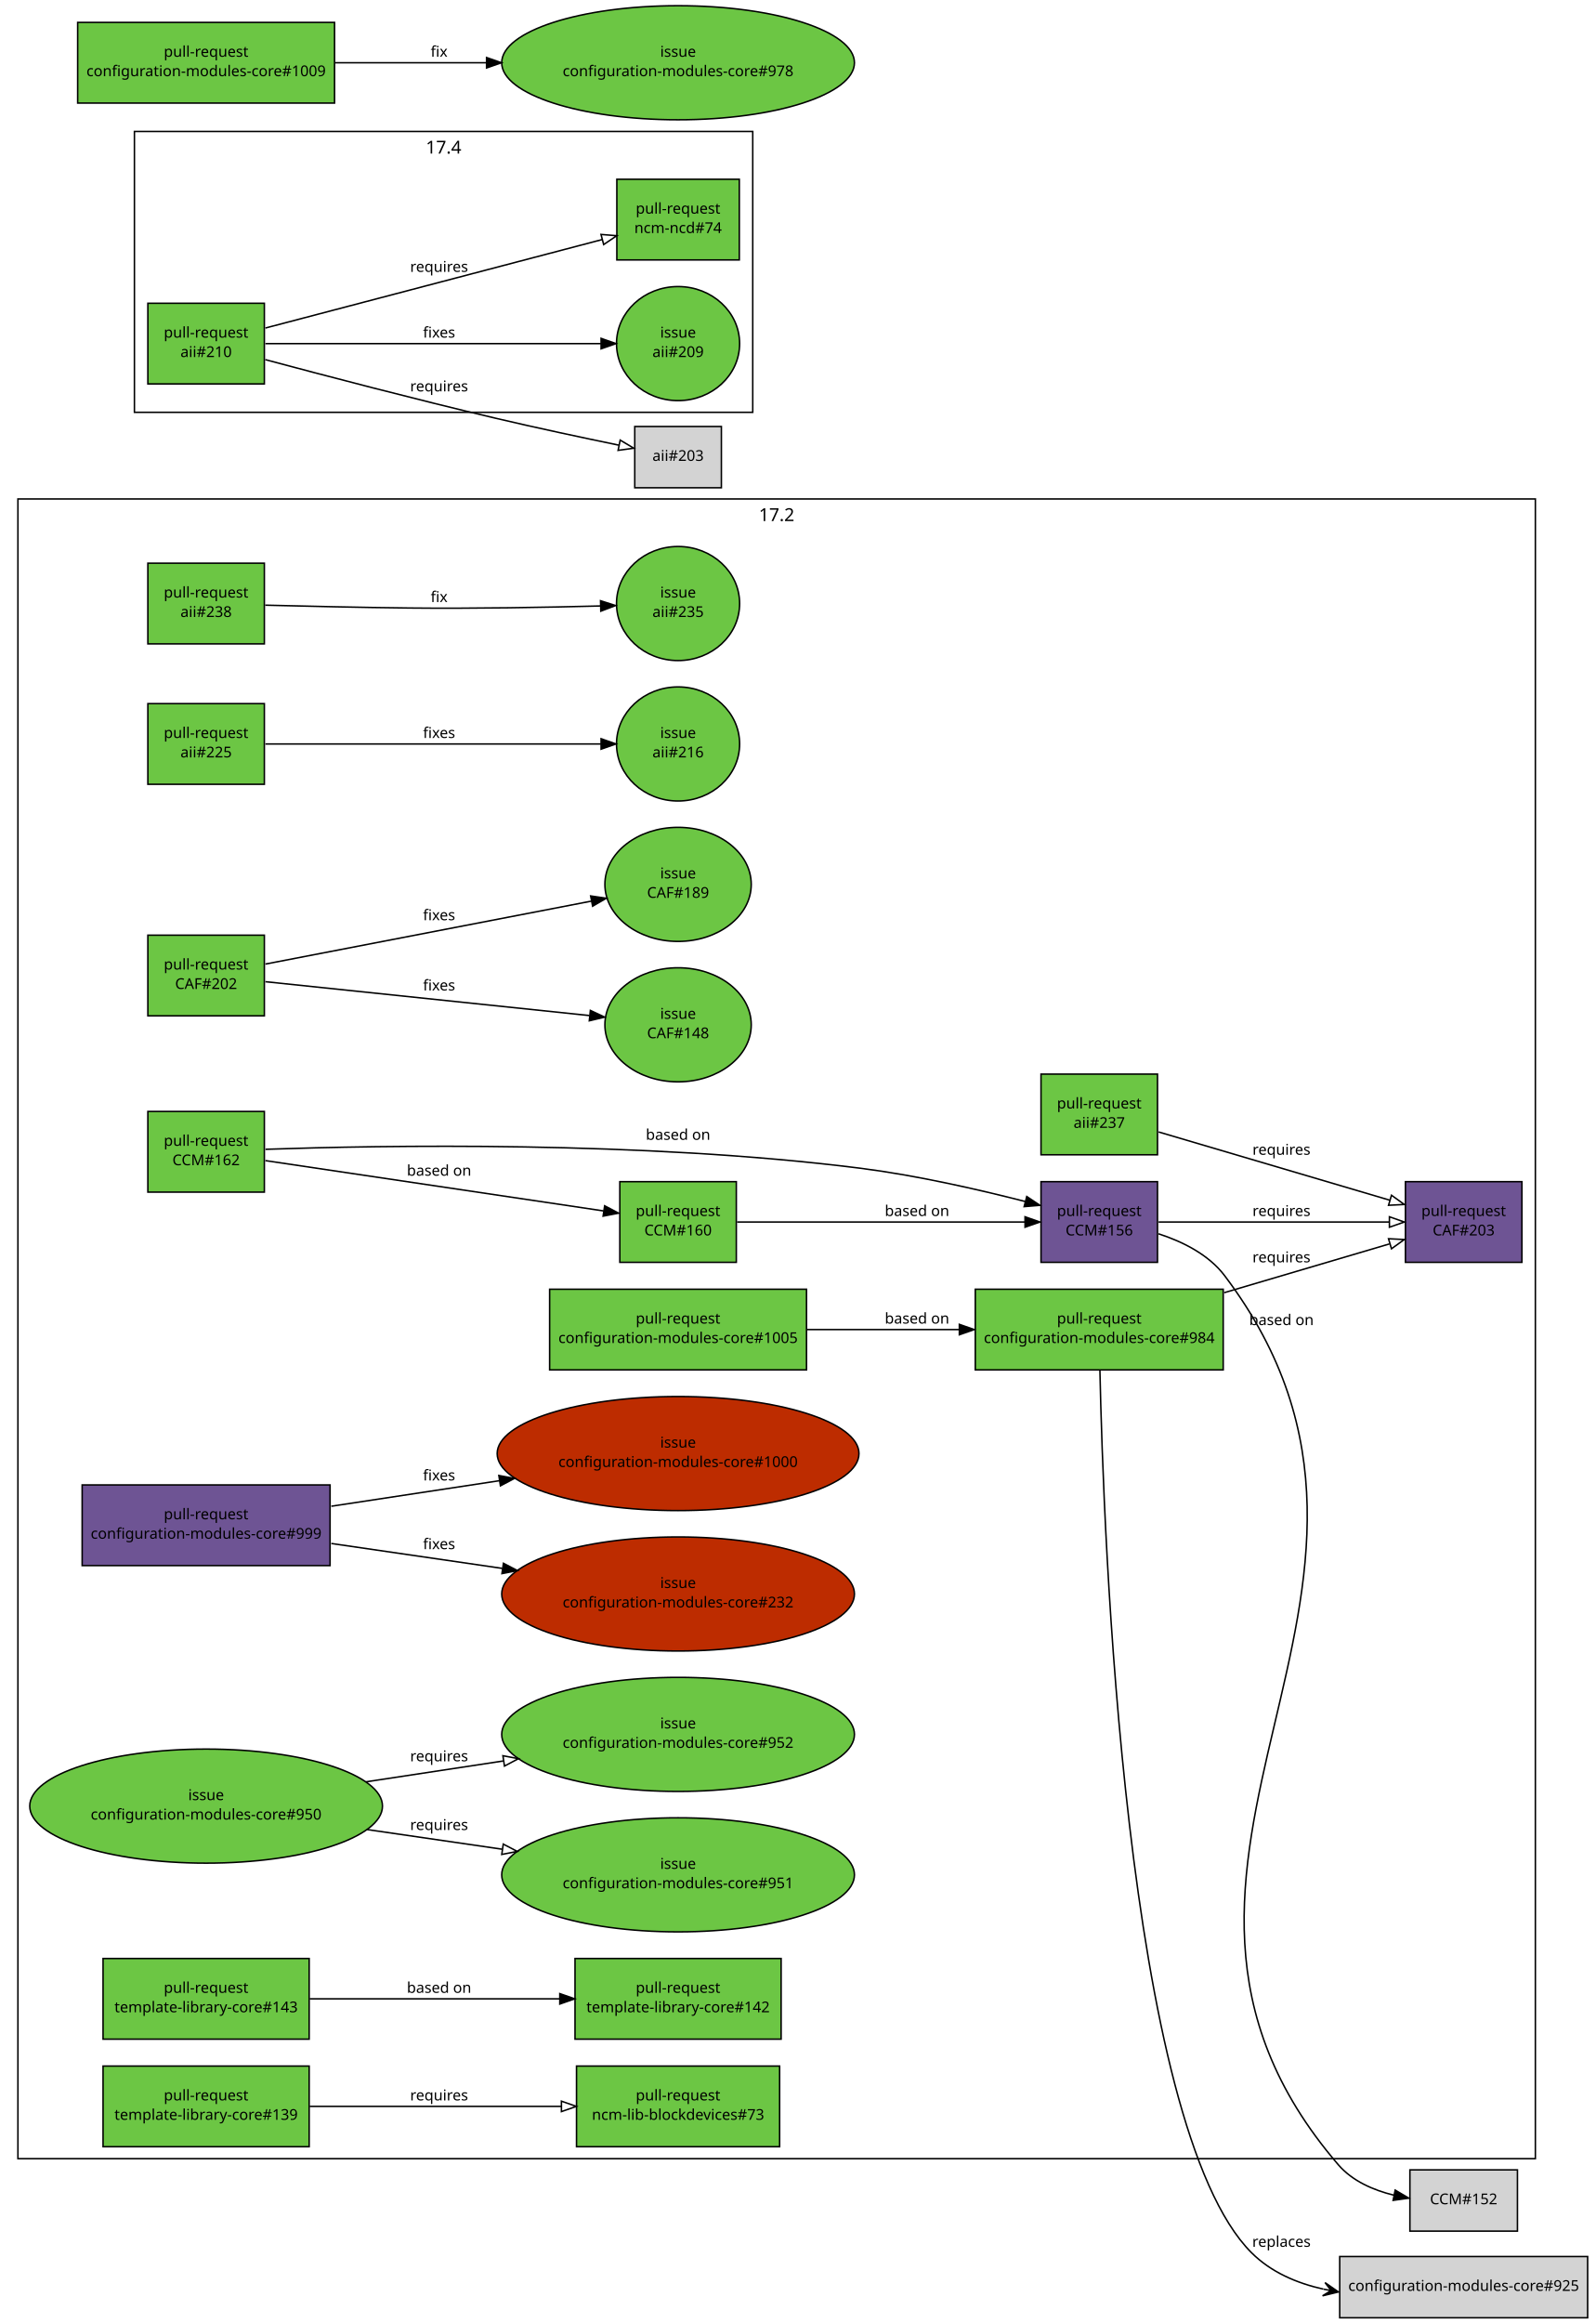
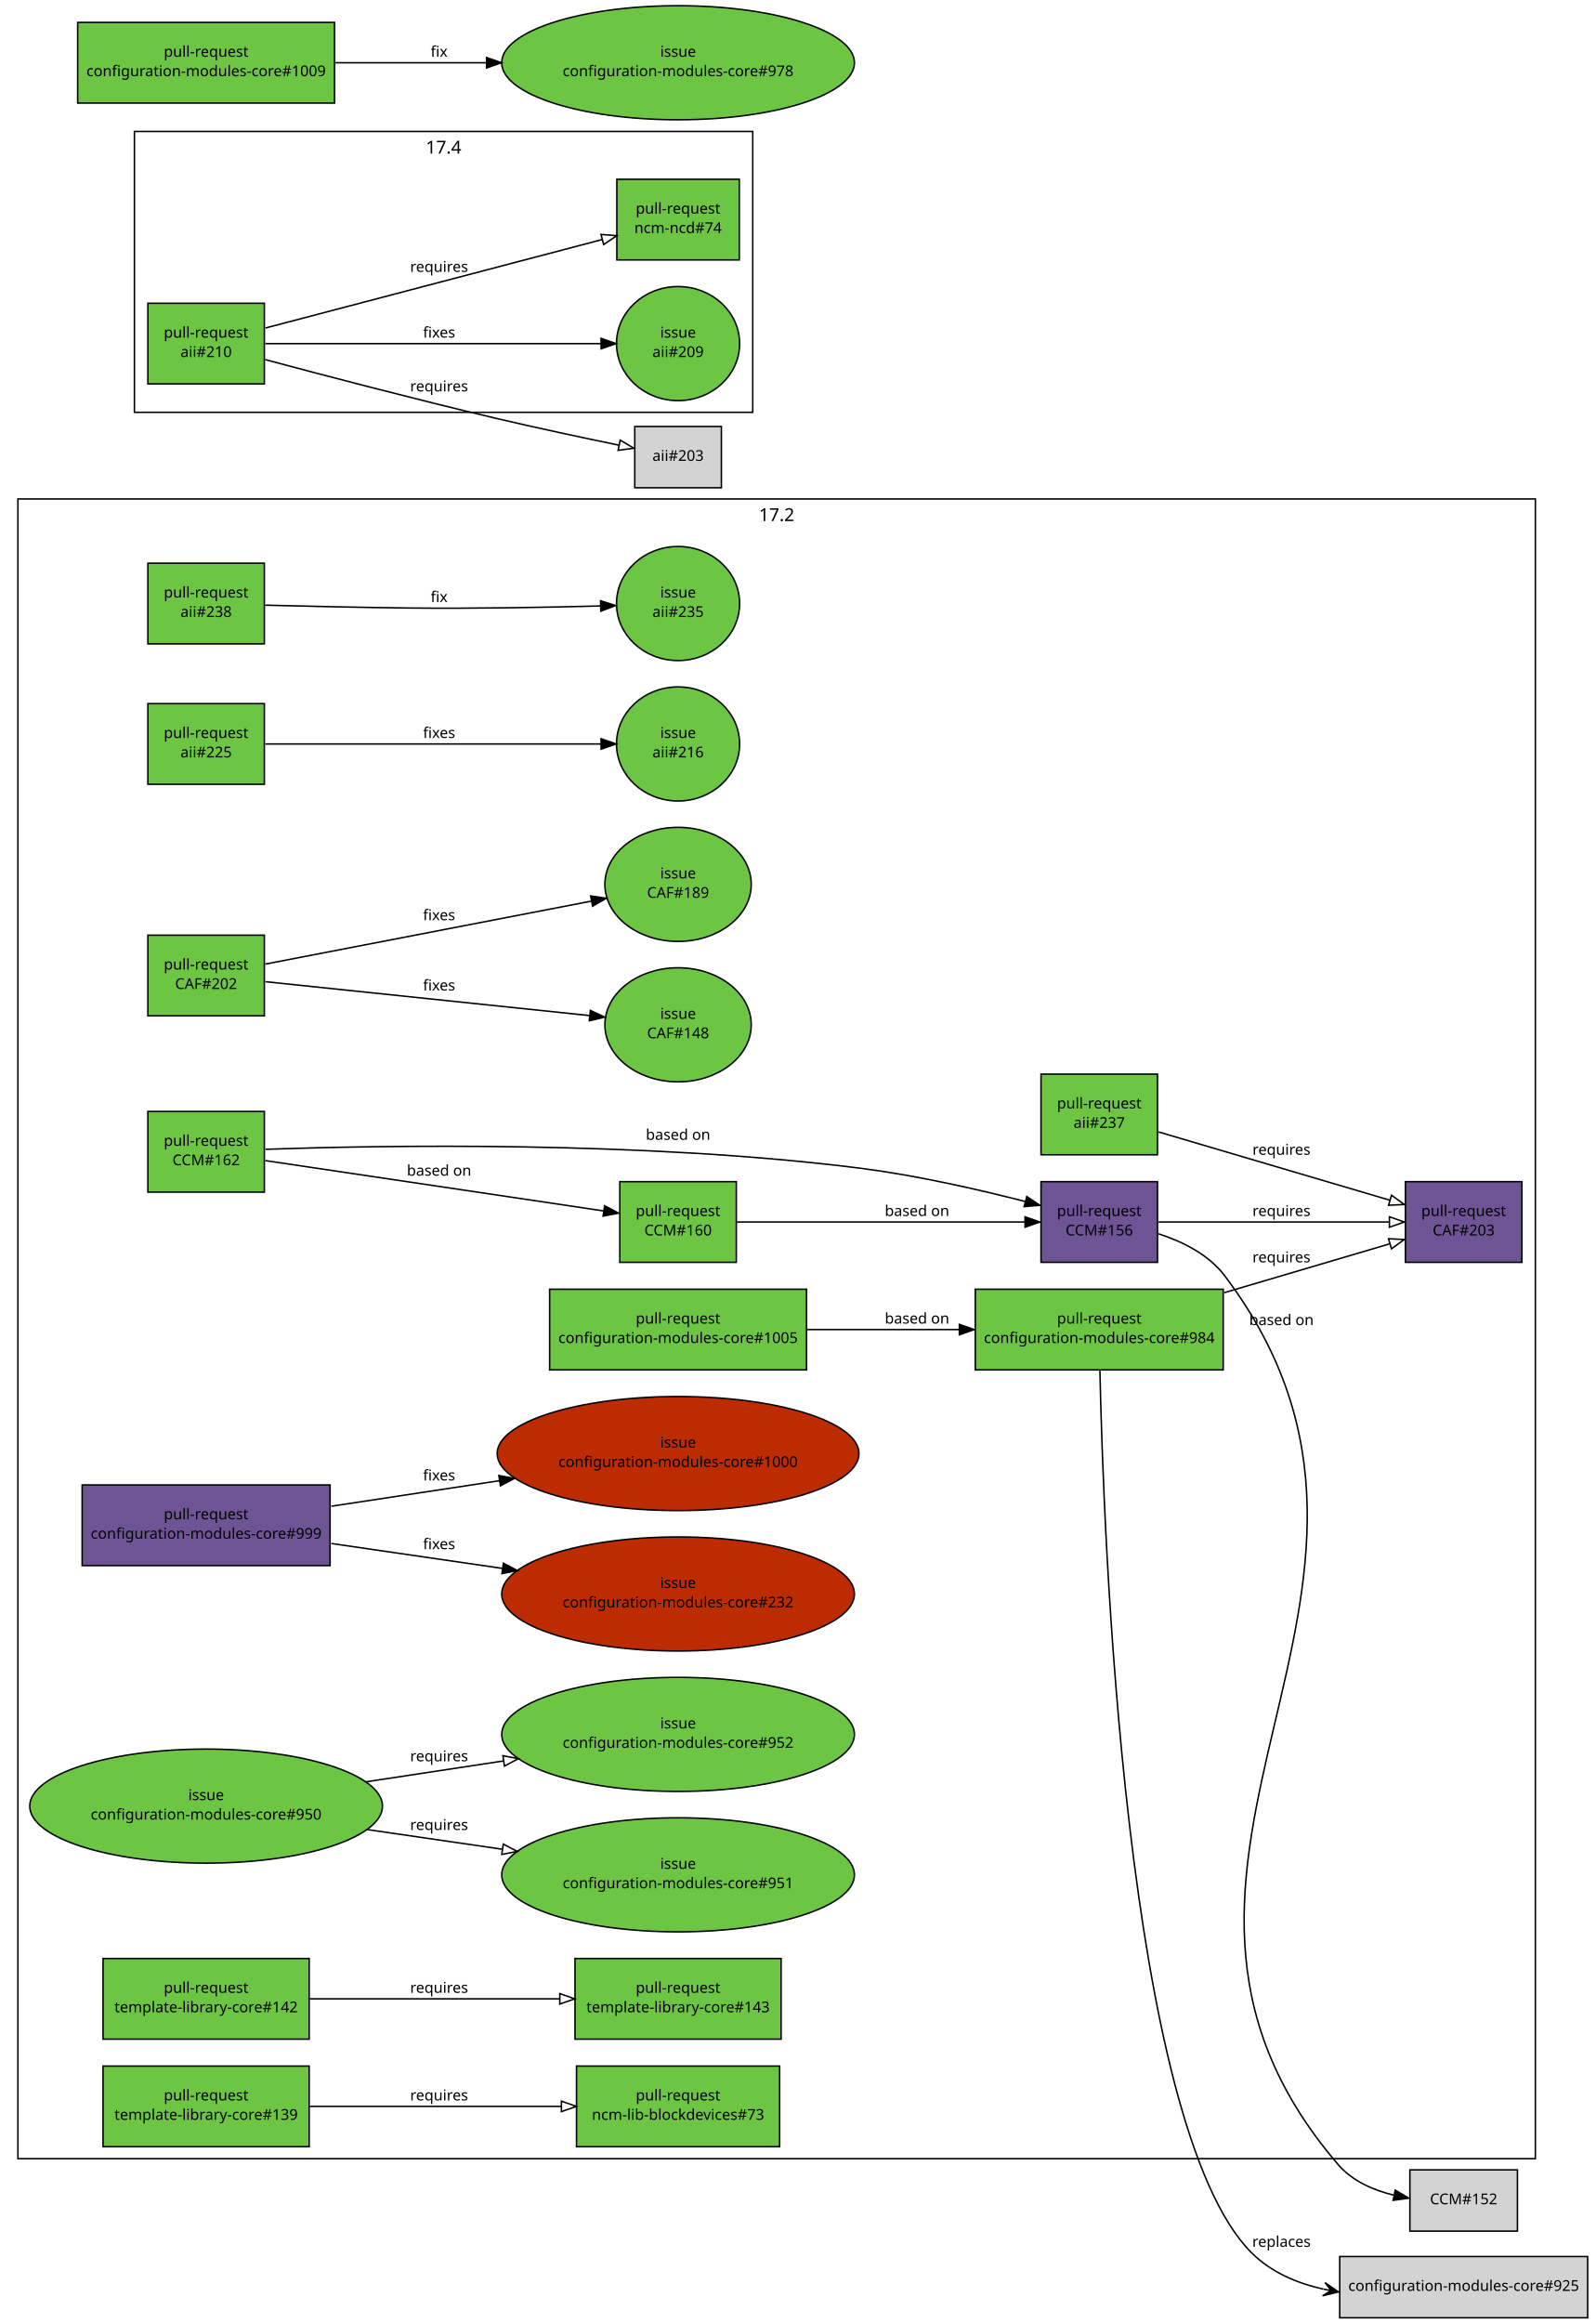
<svg xmlns="http://www.w3.org/2000/svg" xmlns:xlink="http://www.w3.org/1999/xlink" width="1068pt" height="1555pt" viewBox="0.00 0.00 1068.00 1555.00">
  <g id="graph1" class="graph" transform="scale(1 1) rotate(0) translate(4 1551)">
    <polygon fill="white" stroke="white" points="-4,5 -4,-1551 1065,-1551 1065,5 -4,5" />
    <g id="graph2" class="cluster">
      <polygon fill="none" stroke="black" points="8,-106 8,-1217 1024,-1217 1024,-106 8,-106" />
      <text text-anchor="middle" x="516" y="-1202.2" font-family="Sans" font-size="12.00">17.2</text>
    </g>
    <g id="graph5" class="cluster">
      <polygon fill="none" stroke="black" points="86,-1275 86,-1463 500,-1463 500,-1275 86,-1275" />
      <text text-anchor="middle" x="293" y="-1448.2" font-family="Sans" font-size="12.00">17.4</text>
    </g>
    <g id="node1" class="node">
      <a xlink:href="https://github.com/quattor/aii/pull/238" xlink:title="aii-opennebula: Add VM image driver option" target="_parent">
        <polygon fill="#6cc644" stroke="black" points="173,-1174 95,-1174 95,-1120 173,-1120 173,-1174" />
        <text text-anchor="middle" x="134" y="-1151" font-family="Sans" font-size="10.00">pull-request</text>
        <text text-anchor="middle" x="134" y="-1138" font-family="Sans" font-size="10.00">aii#238</text>
      </a>
    </g>
    <g id="node3" class="node">
      <a xlink:href="https://github.com/quattor/aii/issues/235" xlink:title="aii-opennebula: Add qcow2 image support" target="_parent">
        <ellipse fill="#6cc644" stroke="black" cx="450" cy="-1147" rx="41.217" ry="38.184" />
        <text text-anchor="middle" x="450" y="-1151" font-family="Sans" font-size="10.00">issue</text>
        <text text-anchor="middle" x="450" y="-1138" font-family="Sans" font-size="10.00">aii#235</text>
      </a>
    </g>
    <g id="edge2" class="edge">
      <path fill="none" stroke="black" d="M173.571,-1145.9C200.705,-1145.2 237.529,-1144.36 270,-1144 313.094,-1143.52 361.986,-1144.43 397.928,-1145.37" />
      <polygon fill="black" stroke="black" points="398.084,-1148.88 408.175,-1145.65 398.274,-1141.88 398.084,-1148.88" />
      <text text-anchor="middle" x="290" y="-1148" font-family="Sans" font-size="10.00">fix</text>
    </g>
    <g id="node4" class="node">
      <a xlink:href="https://github.com/quattor/aii/pull/237" xlink:title="aii-core: switch to CAF::Download::LWP" target="_parent">
        <polygon fill="#6cc644" stroke="black" points="771,-832 693,-832 693,-778 771,-778 771,-832" />
        <text text-anchor="middle" x="732" y="-809" font-family="Sans" font-size="10.00">pull-request</text>
        <text text-anchor="middle" x="732" y="-796" font-family="Sans" font-size="10.00">aii#237</text>
      </a>
    </g>
    <g id="node6" class="node">
      <a xlink:href="https://github.com/quattor/CAF/pull/203" xlink:title="CAF::Download::LWP: CAF interface for LWP to handle https settings" target="_parent">
        <polygon fill="#6e5494" stroke="black" points="1015,-760 937,-760 937,-706 1015,-706 1015,-760" />
        <text text-anchor="middle" x="976" y="-737" font-family="Sans" font-size="10.00">pull-request</text>
        <text text-anchor="middle" x="976" y="-724" font-family="Sans" font-size="10.00">CAF#203</text>
      </a>
    </g>
    <g id="edge4" class="edge">
      <path fill="none" stroke="black" d="M771.746,-793.272C814.017,-780.798 880.95,-761.048 926.587,-747.581" />
      <polygon fill="none" stroke="black" points="927.671,-750.91 936.271,-744.723 925.689,-744.197 927.671,-750.91" />
      <text text-anchor="middle" x="854" y="-778" font-family="Sans" font-size="10.00">requires</text>
    </g>
    <g id="node7" class="node">
      <a xlink:href="https://github.com/quattor/aii/pull/225" xlink:title="[WIP] Add UEFI support through Grub-based PXE loader" target="_parent">
        <polygon fill="#6cc644" stroke="black" points="173,-1080 95,-1080 95,-1026 173,-1026 173,-1080" />
        <text text-anchor="middle" x="134" y="-1057" font-family="Sans" font-size="10.00">pull-request</text>
        <text text-anchor="middle" x="134" y="-1044" font-family="Sans" font-size="10.00">aii#225</text>
      </a>
    </g>
    <g id="node9" class="node">
      <a xlink:href="https://github.com/quattor/aii/issues/216" xlink:title="aii-pxelinux: add support for Grub-based UEFI PXE boot loader" target="_parent">
        <ellipse fill="#6cc644" stroke="black" cx="450" cy="-1053" rx="41.217" ry="38.184" />
        <text text-anchor="middle" x="450" y="-1057" font-family="Sans" font-size="10.00">issue</text>
        <text text-anchor="middle" x="450" y="-1044" font-family="Sans" font-size="10.00">aii#216</text>
      </a>
    </g>
    <g id="edge6" class="edge">
      <path fill="none" stroke="black" d="M173.702,-1053C230.622,-1053 335.472,-1053 398.358,-1053" />
      <polygon fill="black" stroke="black" points="398.455,-1056.5 408.455,-1053 398.455,-1049.5 398.455,-1056.5" />
      <text text-anchor="middle" x="290" y="-1057" font-family="Sans" font-size="10.00">fixes</text>
    </g>
    <g id="node10" class="node">
      <a xlink:href="https://github.com/quattor/aii/pull/210" xlink:title="Shellfe: support active config for plugins" target="_parent">
        <polygon fill="#6cc644" stroke="black" points="173,-1348 95,-1348 95,-1294 173,-1294 173,-1348" />
        <text text-anchor="middle" x="134" y="-1325" font-family="Sans" font-size="10.00">pull-request</text>
        <text text-anchor="middle" x="134" y="-1312" font-family="Sans" font-size="10.00">aii#210</text>
      </a>
    </g>
    <g id="node12" class="node">
      <a xlink:href="https://github.com/quattor/aii/issues/209" xlink:title="support ACTIVE_CONFIG" target="_parent">
        <ellipse fill="#6cc644" stroke="black" cx="450" cy="-1321" rx="41.217" ry="38.184" />
        <text text-anchor="middle" x="450" y="-1325" font-family="Sans" font-size="10.00">issue</text>
        <text text-anchor="middle" x="450" y="-1312" font-family="Sans" font-size="10.00">aii#209</text>
      </a>
    </g>
    <g id="edge8" class="edge">
      <path fill="none" stroke="black" d="M173.702,-1321C230.622,-1321 335.472,-1321 398.358,-1321" />
      <polygon fill="black" stroke="black" points="398.455,-1324.5 408.455,-1321 398.455,-1317.5 398.455,-1324.5" />
      <text text-anchor="middle" x="290" y="-1325" font-family="Sans" font-size="10.00">fixes</text>
    </g>
    <g id="node14" class="node">
      <a xlink:href="https://github.com/quattor/ncm-ncd/pull/74" xlink:title="Set the current active config as an attribute to the component" target="_parent">
        <polygon fill="#6cc644" stroke="black" points="491,-1431 409,-1431 409,-1377 491,-1377 491,-1431" />
        <text text-anchor="middle" x="450" y="-1408" font-family="Sans" font-size="10.00">pull-request</text>
        <text text-anchor="middle" x="450" y="-1395" font-family="Sans" font-size="10.00">ncm-ncd#74</text>
      </a>
    </g>
    <g id="edge10" class="edge">
      <path fill="none" stroke="black" d="M173.702,-1331.43C230.897,-1346.45 336.485,-1374.18 399.266,-1390.67" />
      <polygon fill="none" stroke="black" points="398.399,-1394.07 408.96,-1393.22 400.178,-1387.29 398.399,-1394.07" />
      <text text-anchor="middle" x="290" y="-1369" font-family="Sans" font-size="10.00">requires</text>
    </g>
    <g id="node16" class="node">
      <polygon fill="lightgrey" stroke="black" points="479,-1265.5 421,-1265.5 421,-1224.5 479,-1224.5 479,-1265.5" />
      <text text-anchor="middle" x="450" y="-1242.5" font-family="Sans" font-size="10.00">aii#203</text>
    </g>
    <g id="edge12" class="edge">
      <path fill="none" stroke="black" d="M173.634,-1310.26C212.757,-1299.79 274.337,-1283.63 328,-1271 355.361,-1264.56 386.338,-1257.97 410.231,-1253.03" />
      <polygon fill="none" stroke="black" points="411.248,-1256.4 420.339,-1250.96 409.839,-1249.54 411.248,-1256.4" />
      <text text-anchor="middle" x="290" y="-1289" font-family="Sans" font-size="10.00">requires</text>
    </g>
    <g id="node17" class="node">
      <a xlink:href="https://github.com/quattor/CAF/pull/202" xlink:title="FileWriter: use atomic write" target="_parent">
        <polygon fill="#6cc644" stroke="black" points="173,-925 95,-925 95,-871 173,-871 173,-925" />
        <text text-anchor="middle" x="134" y="-902" font-family="Sans" font-size="10.00">pull-request</text>
        <text text-anchor="middle" x="134" y="-889" font-family="Sans" font-size="10.00">CAF#202</text>
      </a>
    </g>
    <g id="node19" class="node">
      <a xlink:href="https://github.com/quattor/CAF/issues/148" xlink:title="CAF::FileWriter updates files in-place" target="_parent">
        <ellipse fill="#6cc644" stroke="black" cx="450" cy="-865" rx="48.998" ry="38.184" />
        <text text-anchor="middle" x="450" y="-869" font-family="Sans" font-size="10.00">issue</text>
        <text text-anchor="middle" x="450" y="-856" font-family="Sans" font-size="10.00">CAF#148</text>
      </a>
    </g>
    <g id="edge14" class="edge">
      <path fill="none" stroke="black" d="M173.702,-893.854C228.345,-888.147 327.161,-877.828 390.616,-871.201" />
      <polygon fill="black" stroke="black" points="391.289,-874.65 400.872,-870.13 390.562,-867.688 391.289,-874.65" />
      <text text-anchor="middle" x="290" y="-888" font-family="Sans" font-size="10.00">fixes</text>
    </g>
    <g id="node21" class="node">
      <a xlink:href="https://github.com/quattor/CAF/issues/189" xlink:title="FileWriter: add diff to history" target="_parent">
        <ellipse fill="#6cc644" stroke="black" cx="450" cy="-959" rx="48.998" ry="38.184" />
        <text text-anchor="middle" x="450" y="-963" font-family="Sans" font-size="10.00">issue</text>
        <text text-anchor="middle" x="450" y="-950" font-family="Sans" font-size="10.00">CAF#189</text>
      </a>
    </g>
    <g id="edge16" class="edge">
      <path fill="none" stroke="black" d="M173.702,-905.664C228.773,-916.295 328.709,-935.586 392.099,-947.823" />
      <polygon fill="black" stroke="black" points="391.464,-951.265 401.946,-949.724 392.791,-944.392 391.464,-951.265" />
      <text text-anchor="middle" x="290" y="-935" font-family="Sans" font-size="10.00">fixes</text>
    </g>
    <g id="node22" class="node">
      <a xlink:href="https://github.com/quattor/CCM/pull/162" xlink:title="Cleanup: move internal modules in subdirectories and remove/integrate util scripts" target="_parent">
        <polygon fill="#6cc644" stroke="black" points="173,-807 95,-807 95,-753 173,-753 173,-807" />
        <text text-anchor="middle" x="134" y="-784" font-family="Sans" font-size="10.00">pull-request</text>
        <text text-anchor="middle" x="134" y="-771" font-family="Sans" font-size="10.00">CCM#162</text>
      </a>
    </g>
    <g id="node24" class="node">
      <a xlink:href="https://github.com/quattor/CCM/pull/160" xlink:title="Switch to 00-tqu" target="_parent">
        <polygon fill="#6cc644" stroke="black" points="489,-760 411,-760 411,-706 489,-706 489,-760" />
        <text text-anchor="middle" x="450" y="-737" font-family="Sans" font-size="10.00">pull-request</text>
        <text text-anchor="middle" x="450" y="-724" font-family="Sans" font-size="10.00">CCM#160</text>
      </a>
    </g>
    <g id="edge18" class="edge">
      <path fill="none" stroke="black" d="M173.702,-774.095C231.172,-765.547 337.501,-749.732 400.168,-740.412" />
      <polygon fill="black" stroke="black" points="400.836,-743.851 410.212,-738.918 399.806,-736.927 400.836,-743.851" />
      <text text-anchor="middle" x="290" y="-764" font-family="Sans" font-size="10.00">based on</text>
    </g>
    <g id="node26" class="node">
      <a xlink:href="https://github.com/quattor/CCM/pull/156" xlink:title="Fetch::Download: switch to CAF::Download::LWP" target="_parent">
        <polygon fill="#6e5494" stroke="black" points="771,-760 693,-760 693,-706 771,-706 771,-760" />
        <text text-anchor="middle" x="732" y="-737" font-family="Sans" font-size="10.00">pull-request</text>
        <text text-anchor="middle" x="732" y="-724" font-family="Sans" font-size="10.00">CCM#156</text>
      </a>
    </g>
    <g id="edge20" class="edge">
      <path fill="none" stroke="black" d="M173.761,-781.669C250.914,-784.319 426.167,-787.461 572,-769 609.468,-764.257 651.064,-754.764 682.451,-746.717" />
      <polygon fill="black" stroke="black" points="683.469,-750.069 692.265,-744.163 681.705,-743.294 683.469,-750.069" />
      <text text-anchor="middle" x="450" y="-788" font-family="Sans" font-size="10.00">based on</text>
    </g>
    <g id="edge22" class="edge">
      <path fill="none" stroke="black" d="M489.508,-733C539.919,-733 627.151,-733 682.101,-733" />
      <polygon fill="black" stroke="black" points="682.305,-736.5 692.305,-733 682.305,-729.5 682.305,-736.5" />
      <text text-anchor="middle" x="610" y="-737" font-family="Sans" font-size="10.00">based on</text>
    </g>
    <g id="edge24" class="edge">
      <path fill="none" stroke="black" d="M771.746,-733C813.84,-733 880.389,-733 926.012,-733" />
      <polygon fill="none" stroke="black" points="926.271,-736.5 936.271,-733 926.271,-729.5 926.271,-736.5" />
      <text text-anchor="middle" x="854" y="-737" font-family="Sans" font-size="10.00">requires</text>
    </g>
    <g id="node30" class="node">
      <polygon fill="lightgrey" stroke="black" points="1012,-98.5 940,-98.5 940,-57.5 1012,-57.5 1012,-98.5" />
      <text text-anchor="middle" x="976" y="-75.5" font-family="Sans" font-size="10.00">CCM#152</text>
    </g>
    <g id="edge26" class="edge">
      <path fill="none" stroke="black" d="M771.673,-725.107C787.88,-719.848 805.296,-711.184 816,-697 976.589,-484.202 718.272,-304.214 892,-102 901.385,-91.076 915.364,-84.954 929.238,-81.575" />
      <polygon fill="black" stroke="black" points="930.137,-84.964 939.255,-79.569 928.763,-78.101 930.137,-84.964" />
      <text text-anchor="middle" x="854" y="-664" font-family="Sans" font-size="10.00">based on</text>
    </g>
    <g id="node31" class="node">
      <a xlink:href="https://github.com/quattor/configuration-modules-core/pull/1005" xlink:title=" ncm-download: allow_older boolean to allow downloading remote files that are older then current file" target="_parent">
        <polygon fill="#6cc644" stroke="black" points="536,-688 364,-688 364,-634 536,-634 536,-688" />
        <text text-anchor="middle" x="450" y="-665" font-family="Sans" font-size="10.00">pull-request</text>
        <text text-anchor="middle" x="450" y="-652" font-family="Sans" font-size="10.00">configuration-modules-core#1005</text>
      </a>
    </g>
    <g id="node33" class="node">
      <a xlink:href="https://github.com/quattor/configuration-modules-core/pull/984" xlink:title="ncm-download: switch to CAF::Download::LWP" target="_parent">
        <polygon fill="#6cc644" stroke="black" points="815,-688 649,-688 649,-634 815,-634 815,-688" />
        <text text-anchor="middle" x="732" y="-665" font-family="Sans" font-size="10.00">pull-request</text>
        <text text-anchor="middle" x="732" y="-652" font-family="Sans" font-size="10.00">configuration-modules-core#984</text>
      </a>
    </g>
    <g id="edge28" class="edge">
      <path fill="none" stroke="black" d="M536.142,-661C568.435,-661 605.278,-661 638.229,-661" />
      <polygon fill="black" stroke="black" points="638.321,-664.5 648.321,-661 638.321,-657.5 638.321,-664.5" />
      <text text-anchor="middle" x="610" y="-665" font-family="Sans" font-size="10.00">based on</text>
    </g>
    <g id="edge36" class="edge">
      <path fill="none" stroke="black" d="M815.63,-685.678C852.477,-696.55 894.523,-708.957 926.316,-718.339" />
      <polygon fill="none" stroke="black" points="925.677,-721.8 936.258,-721.273 927.658,-715.086 925.677,-721.8" />
      <text text-anchor="middle" x="854" y="-706" font-family="Sans" font-size="10.00">requires</text>
    </g>
    <g id="node40" class="node">
      <polygon fill="lightgrey" stroke="black" points="1059,-40.5 893,-40.5 893,0.5 1059,0.5 1059,-40.5" />
      <text text-anchor="middle" x="976" y="-17.5" font-family="Sans" font-size="10.00">configuration-modules-core#925</text>
    </g>
    <g id="edge34" class="edge">
      <path fill="none" stroke="black" d="M732.435,-633.895C734.748,-525.863 749.002,-127.743 834,-43 846.982,-30.056 864.195,-22.645 882.145,-18.657" />
      <polygon fill="black" stroke="black" points="892.17,-16.78 883.169,-23.043 887.256,-17.7 882.341,-18.62 882.341,-18.62 882.341,-18.62 887.256,-17.7 881.513,-14.197 892.17,-16.78 892.17,-16.78" />
      <text text-anchor="middle" x="854" y="-47" font-family="Sans" font-size="10.00">replaces</text>
    </g>
    <g id="node34" class="node">
      <a xlink:href="https://github.com/quattor/configuration-modules-core/pull/999" xlink:title="ncm-grub: full overhaul" target="_parent">
        <polygon fill="#6e5494" stroke="black" points="217,-557 51,-557 51,-503 217,-503 217,-557" />
        <text text-anchor="middle" x="134" y="-534" font-family="Sans" font-size="10.00">pull-request</text>
        <text text-anchor="middle" x="134" y="-521" font-family="Sans" font-size="10.00">configuration-modules-core#999</text>
      </a>
    </g>
    <g id="node36" class="node">
      <a xlink:href="https://github.com/quattor/configuration-modules-core/issues/232" xlink:title="ncm-grub: full rewrite needed!" target="_parent">
        <ellipse fill="#bd2c00" stroke="black" cx="450" cy="-484" rx="118.087" ry="38.184" />
        <text text-anchor="middle" x="450" y="-488" font-family="Sans" font-size="10.00">issue</text>
        <text text-anchor="middle" x="450" y="-475" font-family="Sans" font-size="10.00">configuration-modules-core#232</text>
      </a>
    </g>
    <g id="edge30" class="edge">
      <path fill="none" stroke="black" d="M217.853,-517.794C252.932,-512.687 294.319,-506.662 332.36,-501.125" />
      <polygon fill="black" stroke="black" points="333.079,-504.557 342.471,-499.653 332.071,-497.63 333.079,-504.557" />
      <text text-anchor="middle" x="290" y="-514" font-family="Sans" font-size="10.00">fixes</text>
    </g>
    <g id="node38" class="node">
      <a xlink:href="https://github.com/quattor/configuration-modules-core/issues/1000" xlink:title="ncm-grub: drop non-multiboot support" target="_parent">
        <ellipse fill="#bd2c00" stroke="black" cx="450" cy="-578" rx="121.122" ry="38.184" />
        <text text-anchor="middle" x="450" y="-582" font-family="Sans" font-size="10.00">issue</text>
        <text text-anchor="middle" x="450" y="-569" font-family="Sans" font-size="10.00">configuration-modules-core#1000</text>
      </a>
    </g>
    <g id="edge32" class="edge">
      <path fill="none" stroke="black" d="M217.853,-542.737C252.345,-547.976 292.934,-554.142 330.446,-559.84" />
      <polygon fill="black" stroke="black" points="330.009,-563.314 340.422,-561.355 331.061,-556.393 330.009,-563.314" />
      <text text-anchor="middle" x="290" y="-560" font-family="Sans" font-size="10.00">fixes</text>
    </g>
    <g id="node42" class="node">
      <a xlink:href="https://github.com/quattor/configuration-modules-core/issues/950" xlink:title="ncm-spma: Remove support for package groups from yum backends" target="_parent">
        <ellipse fill="#6cc644" stroke="black" cx="134" cy="-342" rx="118.087" ry="38.184" />
        <text text-anchor="middle" x="134" y="-346" font-family="Sans" font-size="10.00">issue</text>
        <text text-anchor="middle" x="134" y="-333" font-family="Sans" font-size="10.00">configuration-modules-core#950</text>
      </a>
    </g>
    <g id="node44" class="node">
      <a xlink:href="https://github.com/quattor/configuration-modules-core/issues/951" xlink:title="ncm-spma (yum): Remove support for package groups" target="_parent">
        <ellipse fill="#6cc644" stroke="black" cx="450" cy="-296" rx="118.087" ry="38.184" />
        <text text-anchor="middle" x="450" y="-300" font-family="Sans" font-size="10.00">issue</text>
        <text text-anchor="middle" x="450" y="-287" font-family="Sans" font-size="10.00">configuration-modules-core#951</text>
      </a>
    </g>
    <g id="edge38" class="edge">
      <path fill="none" stroke="black" d="M241.865,-326.298C271.021,-322.054 302.717,-317.44 332.378,-313.122" />
      <polygon fill="none" stroke="black" points="332.961,-316.574 342.353,-311.67 331.953,-309.647 332.961,-316.574" />
      <text text-anchor="middle" x="290" y="-326" font-family="Sans" font-size="10.00">requires</text>
    </g>
    <g id="node46" class="node">
      <a xlink:href="https://github.com/quattor/configuration-modules-core/issues/952" xlink:title="ncm-spma (yumng): Remove support for package groups" target="_parent">
        <ellipse fill="#6cc644" stroke="black" cx="450" cy="-390" rx="118.087" ry="38.184" />
        <text text-anchor="middle" x="450" y="-394" font-family="Sans" font-size="10.00">issue</text>
        <text text-anchor="middle" x="450" y="-381" font-family="Sans" font-size="10.00">configuration-modules-core#952</text>
      </a>
    </g>
    <g id="edge40" class="edge">
      <path fill="none" stroke="black" d="M240.983,-358.251C270.583,-362.747 302.858,-367.649 332.995,-372.227" />
      <polygon fill="none" stroke="black" points="332.715,-375.725 343.127,-373.766 333.766,-368.804 332.715,-375.725" />
      <text text-anchor="middle" x="290" y="-372" font-family="Sans" font-size="10.00">requires</text>
    </g>
    <g id="node47" class="node">
      <a xlink:href="https://github.com/quattor/configuration-modules-core/pull/1009" xlink:title="ncm-opennebula: Opennebula refactoring and AII code" target="_parent">
        <polygon fill="#6cc644" stroke="black" points="220,-1536 48,-1536 48,-1482 220,-1482 220,-1536" />
        <text text-anchor="middle" x="134" y="-1513" font-family="Sans" font-size="10.00">pull-request</text>
        <text text-anchor="middle" x="134" y="-1500" font-family="Sans" font-size="10.00">configuration-modules-core#1009</text>
      </a>
    </g>
    <g id="node49" class="node">
      <a xlink:href="https://github.com/quattor/configuration-modules-core/issues/978" xlink:title="ncm-opennebula: include ONE AII code and refactoring" target="_parent">
        <ellipse fill="#6cc644" stroke="black" cx="450" cy="-1509" rx="118.087" ry="38.184" />
        <text text-anchor="middle" x="450" y="-1513" font-family="Sans" font-size="10.00">issue</text>
        <text text-anchor="middle" x="450" y="-1500" font-family="Sans" font-size="10.00">configuration-modules-core#978</text>
      </a>
    </g>
    <g id="edge42" class="edge">
      <path fill="none" stroke="black" d="M220.348,-1509C251.617,-1509 287.635,-1509 321.735,-1509" />
      <polygon fill="black" stroke="black" points="321.772,-1512.5 331.772,-1509 321.771,-1505.5 321.772,-1512.5" />
      <text text-anchor="middle" x="290" y="-1513" font-family="Sans" font-size="10.00">fix</text>
    </g>
    <g id="node50" class="node">
-       <a xlink:href="https://github.com/quattor/template-library-core/pull/143" xlink:title="Add CPU architecture type definition" target="_parent">
+       <a xlink:href="https://github.com/quattor/template-library-core/pull/142" xlink:title="Add a structure to model operating system information" target="_parent">
        <polygon fill="#6cc644" stroke="black" points="203,-240 65,-240 65,-186 203,-186 203,-240" />
        <text text-anchor="middle" x="134" y="-217" font-family="Sans" font-size="10.00">pull-request</text>
-         <text text-anchor="middle" x="134" y="-204" font-family="Sans" font-size="10.00">template-library-core#143</text>
+         <text text-anchor="middle" x="134" y="-204" font-family="Sans" font-size="10.00">template-library-core#142</text>
      </a>
    </g>
    <g id="node52" class="node">
-       <a xlink:href="https://github.com/quattor/template-library-core/pull/142" xlink:title="Add a structure to model operating system metadata" target="_parent">
+       <a xlink:href="https://github.com/quattor/template-library-core/pull/143" xlink:title="Add CPU architecture type definition" target="_parent">
        <polygon fill="#6cc644" stroke="black" points="519,-240 381,-240 381,-186 519,-186 519,-240" />
        <text text-anchor="middle" x="450" y="-217" font-family="Sans" font-size="10.00">pull-request</text>
-         <text text-anchor="middle" x="450" y="-204" font-family="Sans" font-size="10.00">template-library-core#142</text>
+         <text text-anchor="middle" x="450" y="-204" font-family="Sans" font-size="10.00">template-library-core#143</text>
      </a>
    </g>
    <g id="edge44" class="edge">
      <path fill="none" stroke="black" d="M203.348,-213C252.742,-213 319.226,-213 370.724,-213" />
-       <polygon fill="black" stroke="black" points="370.814,-216.5 380.814,-213 370.814,-209.5 370.814,-216.5" />
-       <text text-anchor="middle" x="290" y="-217" font-family="Sans" font-size="10.00">based on</text>
+       <polygon fill="none" stroke="black" points="370.814,-216.5 380.814,-213 370.814,-209.5 370.814,-216.5" />
+       <text text-anchor="middle" x="290" y="-217" font-family="Sans" font-size="10.00">requires</text>
    </g>
    <g id="node53" class="node">
      <a xlink:href="https://github.com/quattor/template-library-core/pull/139" xlink:title="blockdevices: add correctness check configuration to physical devices" target="_parent">
        <polygon fill="#6cc644" stroke="black" points="203,-168 65,-168 65,-114 203,-114 203,-168" />
        <text text-anchor="middle" x="134" y="-145" font-family="Sans" font-size="10.00">pull-request</text>
        <text text-anchor="middle" x="134" y="-132" font-family="Sans" font-size="10.00">template-library-core#139</text>
      </a>
    </g>
    <g id="node55" class="node">
      <a xlink:href="https://github.com/quattor/ncm-lib-blockdevices/pull/73" xlink:title="Blockdevices: determine correct disksize using integers (not floats) in bash" target="_parent">
        <polygon fill="#6cc644" stroke="black" points="518,-168 382,-168 382,-114 518,-114 518,-168" />
        <text text-anchor="middle" x="450" y="-145" font-family="Sans" font-size="10.00">pull-request</text>
        <text text-anchor="middle" x="450" y="-132" font-family="Sans" font-size="10.00">ncm-lib-blockdevices#73</text>
      </a>
    </g>
    <g id="edge46" class="edge">
      <path fill="none" stroke="black" d="M203.348,-141C253.082,-141 320.144,-141 371.787,-141" />
      <polygon fill="none" stroke="black" points="371.901,-144.5 381.901,-141 371.901,-137.5 371.901,-144.5" />
      <text text-anchor="middle" x="290" y="-145" font-family="Sans" font-size="10.00">requires</text>
    </g>
  </g>
</svg>
